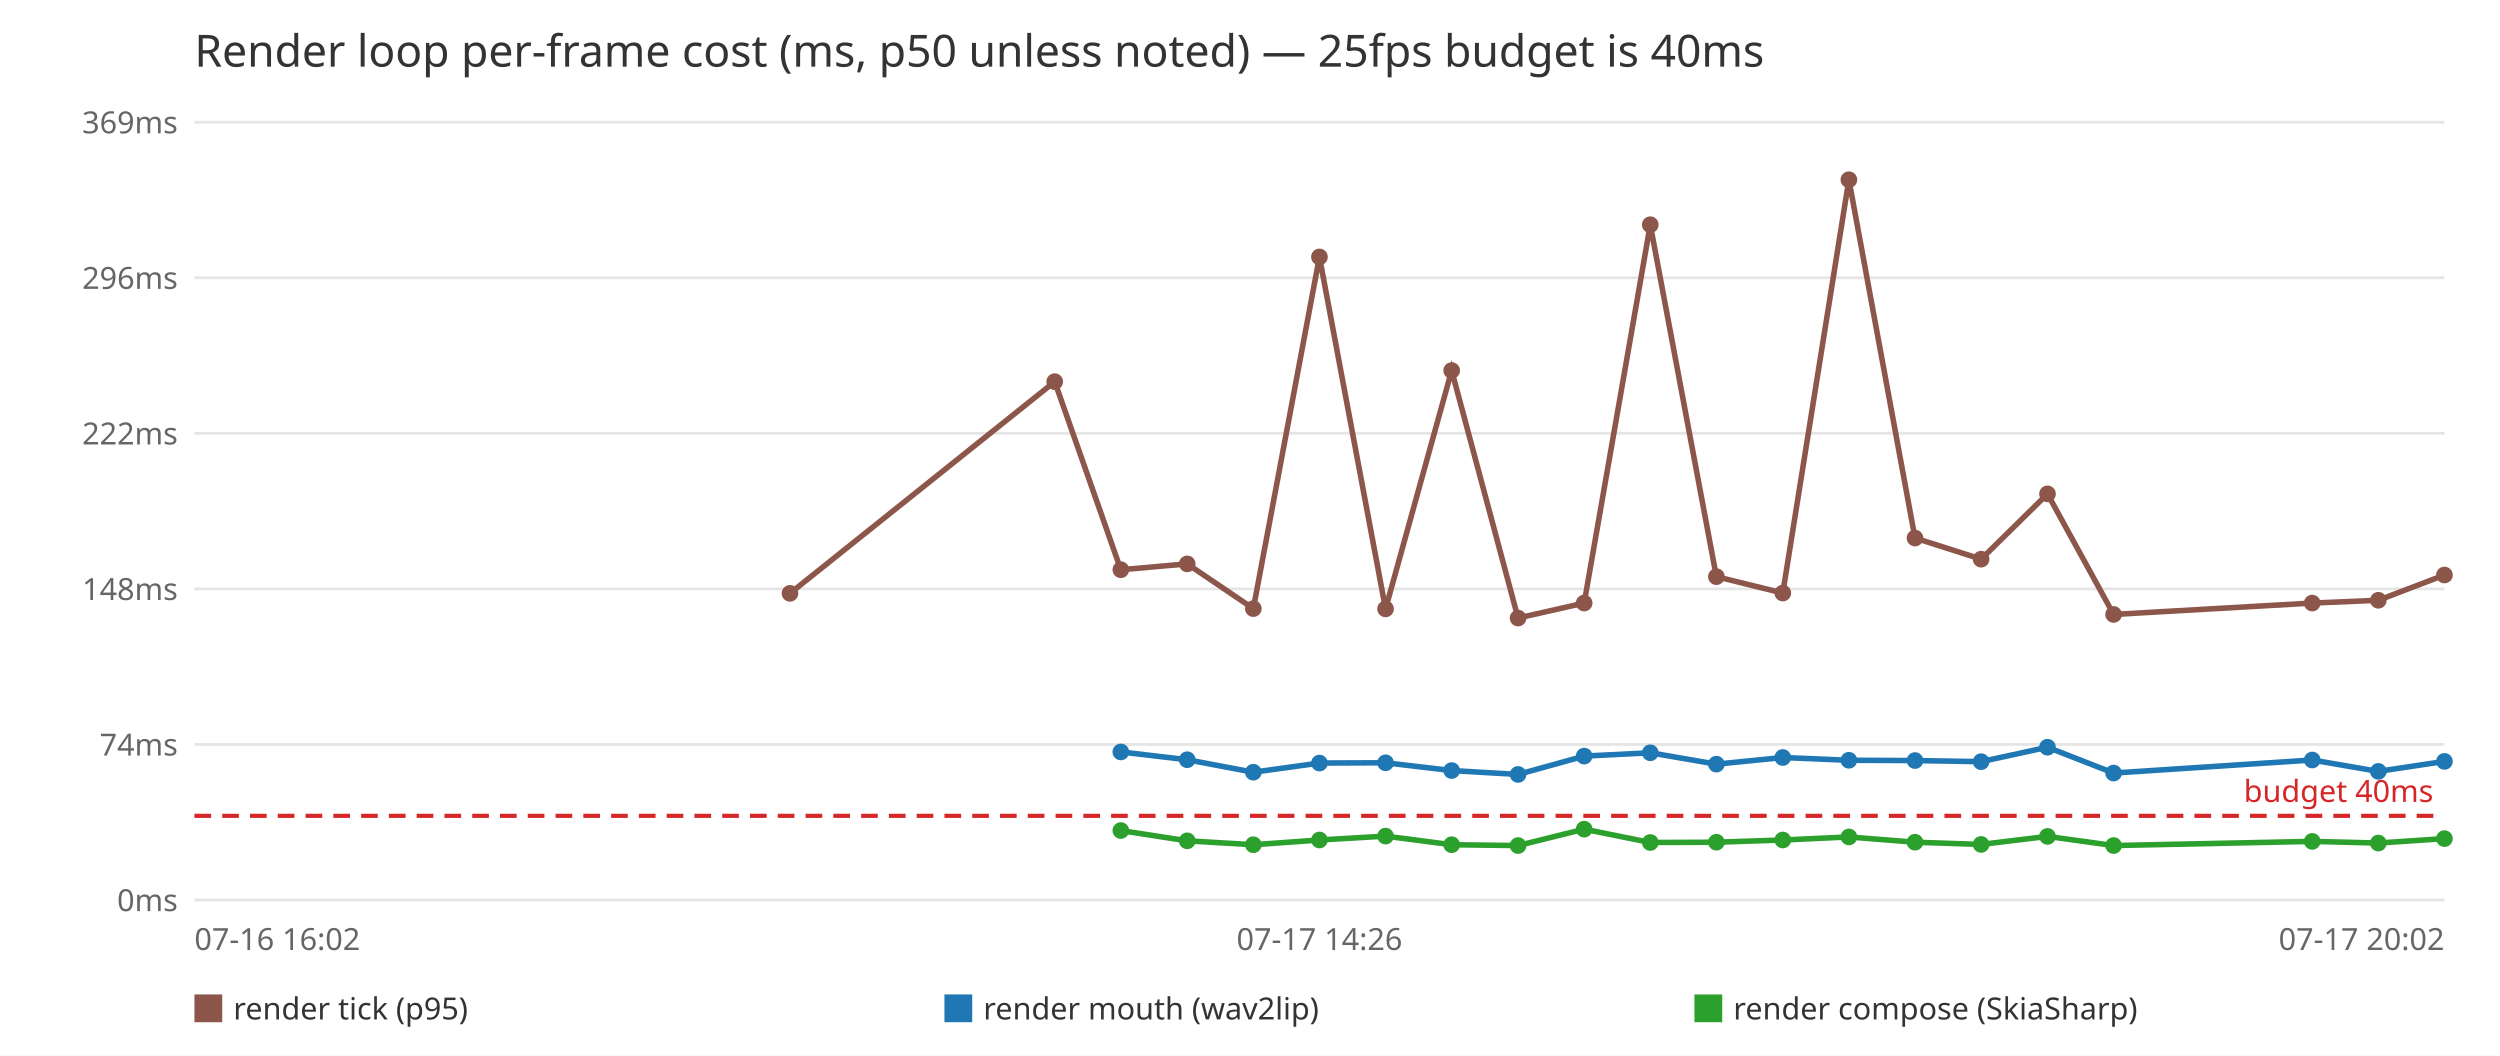
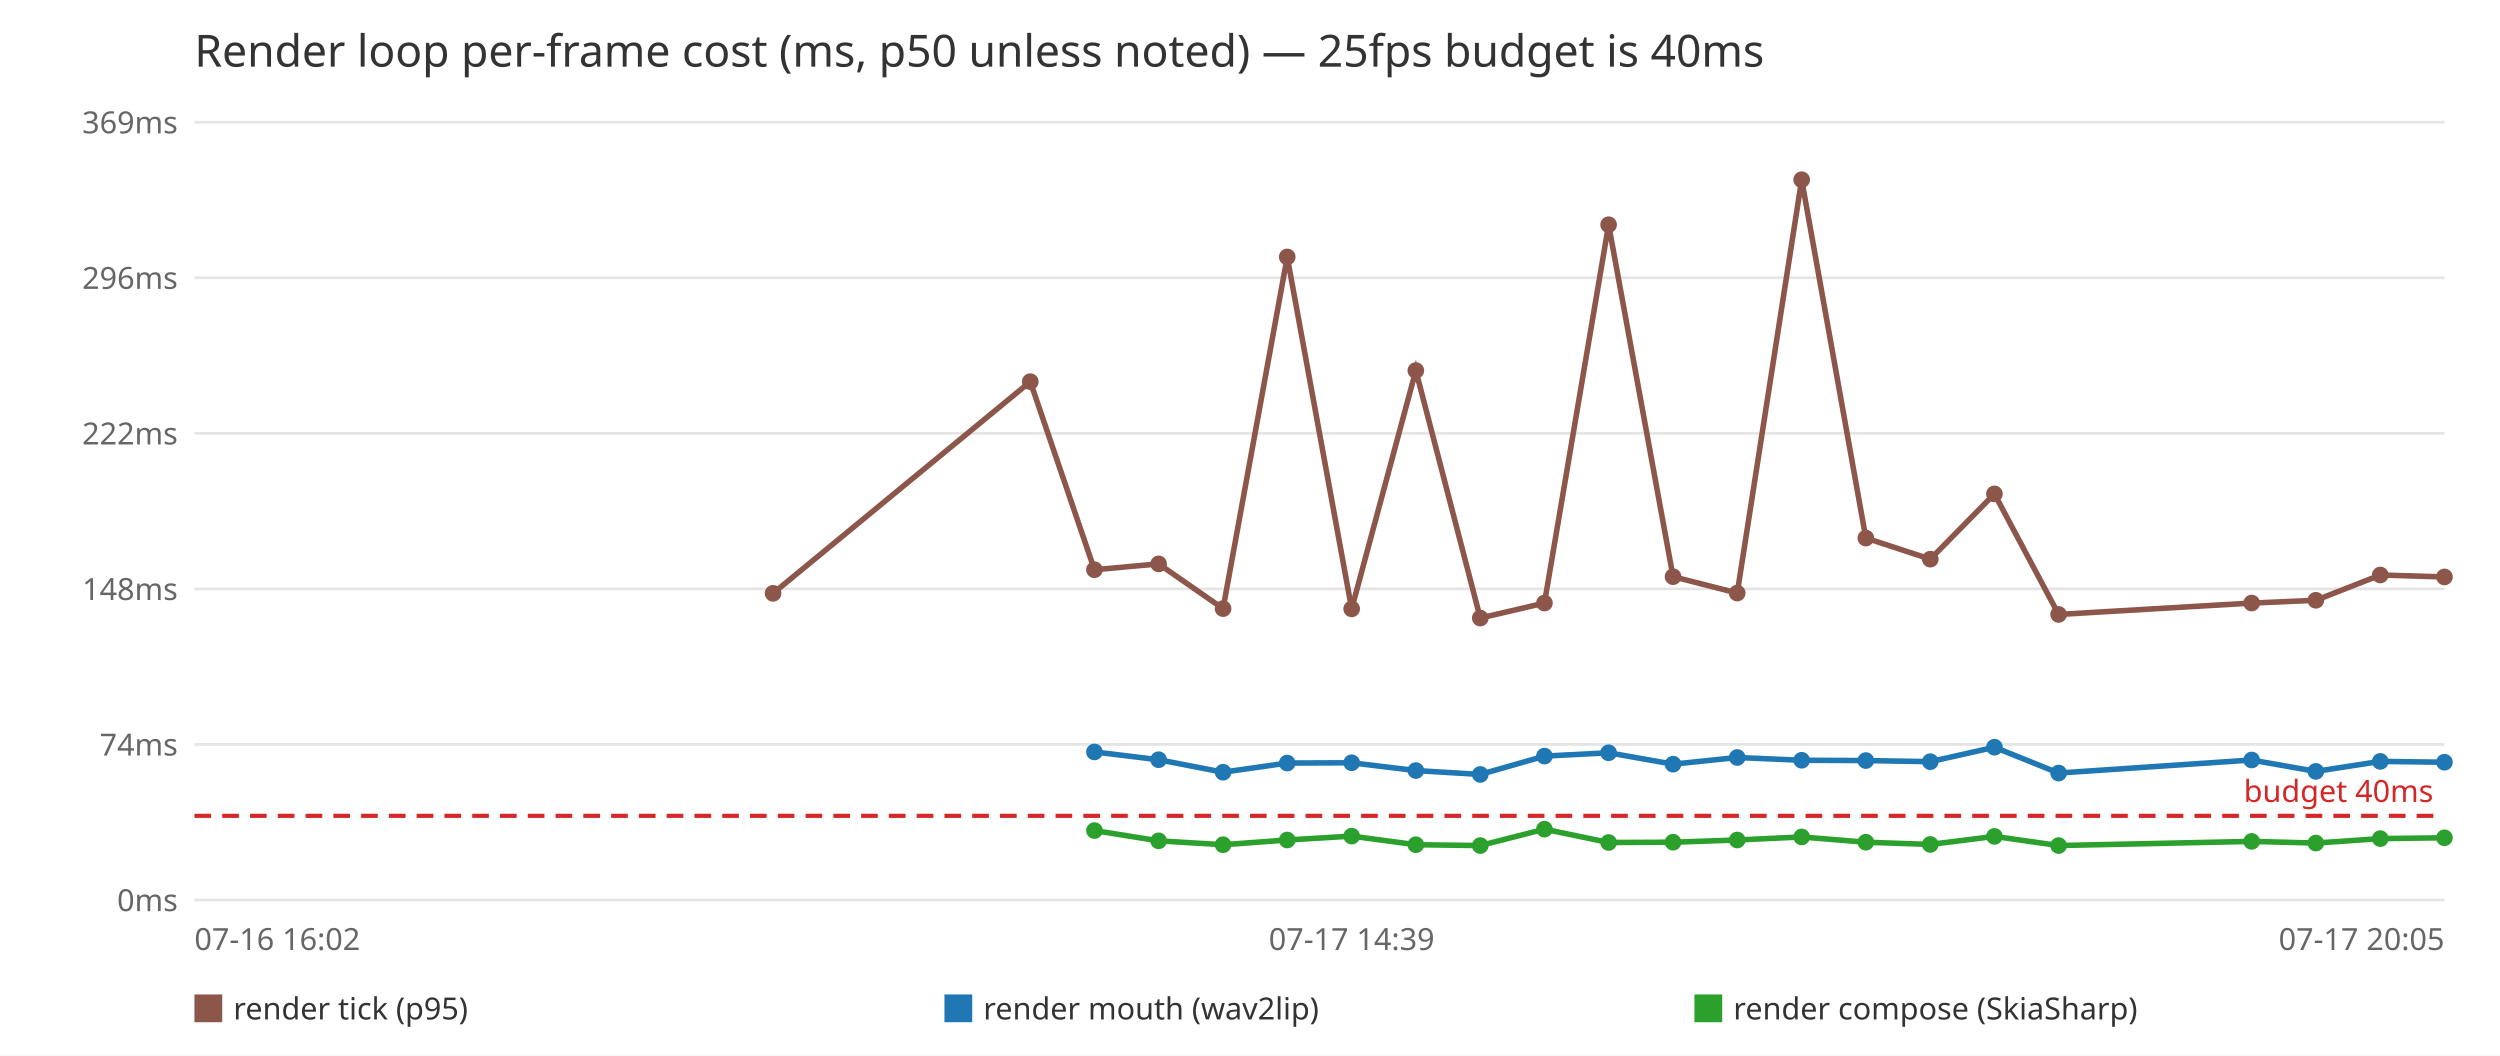
<svg xmlns="http://www.w3.org/2000/svg" width="900" height="380" viewBox="0 0 900 380" font-family="sans-serif">
  <rect width="900" height="380" fill="white" />
  <text x="70" y="24" font-size="16" fill="#333">Render loop per-frame cost (ms, p50 unless noted) — 25fps budget is 40ms</text>
  <line x1="70" y1="324.0" x2="880" y2="324.0" stroke="#e5e5e5" />
  <text x="64" y="328.0" font-size="11" fill="#666" text-anchor="end">0ms</text>
  <line x1="70" y1="268.0" x2="880" y2="268.0" stroke="#e5e5e5" />
  <text x="64" y="272.0" font-size="11" fill="#666" text-anchor="end">74ms</text>
  <line x1="70" y1="212.0" x2="880" y2="212.0" stroke="#e5e5e5" />
  <text x="64" y="216.0" font-size="11" fill="#666" text-anchor="end">148ms</text>
  <line x1="70" y1="156.0" x2="880" y2="156.0" stroke="#e5e5e5" />
  <text x="64" y="160.0" font-size="11" fill="#666" text-anchor="end">222ms</text>
  <line x1="70" y1="100.0" x2="880" y2="100.0" stroke="#e5e5e5" />
  <text x="64" y="104.0" font-size="11" fill="#666" text-anchor="end">296ms</text>
  <line x1="70" y1="44.0" x2="880" y2="44.0" stroke="#e5e5e5" />
  <text x="64" y="48.0" font-size="11" fill="#666" text-anchor="end">369ms</text>
  <line x1="70" y1="293.7" x2="880" y2="293.7" stroke="#d62728" stroke-width="1.5" stroke-dasharray="6,4" />
  <text x="876" y="288.7" font-size="11" fill="#d62728" text-anchor="end">budget 40ms</text>
  <text x="70.0" y="342" font-size="11" fill="#666" text-anchor="start">07-16 16:02</text>
-   <text x="475.0" y="342" font-size="11" fill="#666" text-anchor="middle">07-17 14:26</text>
-   <text x="880.0" y="342" font-size="11" fill="#666" text-anchor="end">07-17 20:02</text>
-   <polyline points="284.4,213.6 379.7,137.4 403.5,205.1 427.4,203.0 451.2,219.1 475.0,92.5 498.8,219.2 522.6,133.4 546.5,222.5 570.3,217.1 594.1,80.9 617.9,207.6 641.8,213.5 665.6,64.7 689.4,193.7 713.2,201.3 737.1,177.8 760.9,221.2 832.4,217.1 856.2,216.1 880.0,207.0" fill="none" stroke="#8c564b" stroke-width="2" />
-   <circle cx="284.4" cy="213.6" r="3" fill="#8c564b" />
-   <circle cx="379.7" cy="137.4" r="3" fill="#8c564b" />
-   <circle cx="403.5" cy="205.1" r="3" fill="#8c564b" />
-   <circle cx="427.4" cy="203.0" r="3" fill="#8c564b" />
-   <circle cx="451.2" cy="219.1" r="3" fill="#8c564b" />
-   <circle cx="475.0" cy="92.5" r="3" fill="#8c564b" />
-   <circle cx="498.8" cy="219.2" r="3" fill="#8c564b" />
-   <circle cx="522.6" cy="133.4" r="3" fill="#8c564b" />
-   <circle cx="546.5" cy="222.5" r="3" fill="#8c564b" />
-   <circle cx="570.3" cy="217.1" r="3" fill="#8c564b" />
-   <circle cx="594.1" cy="80.9" r="3" fill="#8c564b" />
-   <circle cx="617.9" cy="207.6" r="3" fill="#8c564b" />
-   <circle cx="641.8" cy="213.5" r="3" fill="#8c564b" />
-   <circle cx="665.6" cy="64.7" r="3" fill="#8c564b" />
-   <circle cx="689.4" cy="193.7" r="3" fill="#8c564b" />
-   <circle cx="713.2" cy="201.3" r="3" fill="#8c564b" />
-   <circle cx="737.1" cy="177.8" r="3" fill="#8c564b" />
-   <circle cx="760.9" cy="221.2" r="3" fill="#8c564b" />
-   <circle cx="832.4" cy="217.1" r="3" fill="#8c564b" />
-   <circle cx="856.2" cy="216.1" r="3" fill="#8c564b" />
-   <circle cx="880.0" cy="207.0" r="3" fill="#8c564b" />
+   <text x="486.6" y="342" font-size="11" fill="#666" text-anchor="middle">07-17 14:39</text>
+   <text x="880.0" y="342" font-size="11" fill="#666" text-anchor="end">07-17 20:05</text>
+   <polyline points="278.3,213.6 370.9,137.4 394.0,205.1 417.1,203.0 440.3,219.1 463.4,92.5 486.6,219.2 509.7,133.4 532.9,222.5 556.0,217.1 579.1,80.9 602.3,207.6 625.4,213.5 648.6,64.7 671.7,193.7 694.9,201.3 718.0,177.8 741.1,221.2 810.6,217.1 833.7,216.1 856.9,207.0 880.0,207.7" fill="none" stroke="#8c564b" stroke-width="2" />
+   <circle cx="278.3" cy="213.6" r="3" fill="#8c564b" />
+   <circle cx="370.9" cy="137.4" r="3" fill="#8c564b" />
+   <circle cx="394.0" cy="205.1" r="3" fill="#8c564b" />
+   <circle cx="417.1" cy="203.0" r="3" fill="#8c564b" />
+   <circle cx="440.3" cy="219.1" r="3" fill="#8c564b" />
+   <circle cx="463.4" cy="92.5" r="3" fill="#8c564b" />
+   <circle cx="486.6" cy="219.2" r="3" fill="#8c564b" />
+   <circle cx="509.7" cy="133.4" r="3" fill="#8c564b" />
+   <circle cx="532.9" cy="222.5" r="3" fill="#8c564b" />
+   <circle cx="556.0" cy="217.1" r="3" fill="#8c564b" />
+   <circle cx="579.1" cy="80.9" r="3" fill="#8c564b" />
+   <circle cx="602.3" cy="207.6" r="3" fill="#8c564b" />
+   <circle cx="625.4" cy="213.5" r="3" fill="#8c564b" />
+   <circle cx="648.6" cy="64.7" r="3" fill="#8c564b" />
+   <circle cx="671.7" cy="193.7" r="3" fill="#8c564b" />
+   <circle cx="694.9" cy="201.3" r="3" fill="#8c564b" />
+   <circle cx="718.0" cy="177.8" r="3" fill="#8c564b" />
+   <circle cx="741.1" cy="221.2" r="3" fill="#8c564b" />
+   <circle cx="810.6" cy="217.1" r="3" fill="#8c564b" />
+   <circle cx="833.7" cy="216.1" r="3" fill="#8c564b" />
+   <circle cx="856.9" cy="207.0" r="3" fill="#8c564b" />
+   <circle cx="880.0" cy="207.7" r="3" fill="#8c564b" />
  <rect x="70.0" y="358" width="10" height="10" fill="#8c564b" />
  <text x="84.0" y="367" font-size="11" fill="#333">render tick (p95)</text>
-   <polyline points="403.5,270.7 427.4,273.5 451.2,278.0 475.0,274.7 498.8,274.6 522.6,277.4 546.5,278.8 570.3,272.2 594.1,271.0 617.9,275.1 641.8,272.7 665.6,273.7 689.4,273.8 713.2,274.2 737.1,269.0 760.9,278.3 832.4,273.6 856.2,277.7 880.0,274.1" fill="none" stroke="#1f77b4" stroke-width="2" />
-   <circle cx="403.5" cy="270.7" r="3" fill="#1f77b4" />
-   <circle cx="427.4" cy="273.5" r="3" fill="#1f77b4" />
-   <circle cx="451.2" cy="278.0" r="3" fill="#1f77b4" />
-   <circle cx="475.0" cy="274.7" r="3" fill="#1f77b4" />
-   <circle cx="498.8" cy="274.6" r="3" fill="#1f77b4" />
-   <circle cx="522.6" cy="277.4" r="3" fill="#1f77b4" />
-   <circle cx="546.5" cy="278.8" r="3" fill="#1f77b4" />
-   <circle cx="570.3" cy="272.2" r="3" fill="#1f77b4" />
-   <circle cx="594.1" cy="271.0" r="3" fill="#1f77b4" />
-   <circle cx="617.9" cy="275.1" r="3" fill="#1f77b4" />
-   <circle cx="641.8" cy="272.7" r="3" fill="#1f77b4" />
-   <circle cx="665.6" cy="273.7" r="3" fill="#1f77b4" />
-   <circle cx="689.4" cy="273.8" r="3" fill="#1f77b4" />
-   <circle cx="713.2" cy="274.2" r="3" fill="#1f77b4" />
-   <circle cx="737.1" cy="269.0" r="3" fill="#1f77b4" />
-   <circle cx="760.9" cy="278.3" r="3" fill="#1f77b4" />
-   <circle cx="832.4" cy="273.6" r="3" fill="#1f77b4" />
-   <circle cx="856.2" cy="277.7" r="3" fill="#1f77b4" />
-   <circle cx="880.0" cy="274.1" r="3" fill="#1f77b4" />
+   <polyline points="394.0,270.7 417.1,273.5 440.3,278.0 463.4,274.7 486.6,274.6 509.7,277.4 532.9,278.8 556.0,272.2 579.1,271.0 602.3,275.1 625.4,272.7 648.6,273.7 671.7,273.8 694.9,274.2 718.0,269.0 741.1,278.3 810.6,273.6 833.7,277.7 856.9,274.1 880.0,274.4" fill="none" stroke="#1f77b4" stroke-width="2" />
+   <circle cx="394.0" cy="270.7" r="3" fill="#1f77b4" />
+   <circle cx="417.1" cy="273.5" r="3" fill="#1f77b4" />
+   <circle cx="440.3" cy="278.0" r="3" fill="#1f77b4" />
+   <circle cx="463.4" cy="274.7" r="3" fill="#1f77b4" />
+   <circle cx="486.6" cy="274.6" r="3" fill="#1f77b4" />
+   <circle cx="509.7" cy="277.4" r="3" fill="#1f77b4" />
+   <circle cx="532.9" cy="278.8" r="3" fill="#1f77b4" />
+   <circle cx="556.0" cy="272.2" r="3" fill="#1f77b4" />
+   <circle cx="579.1" cy="271.0" r="3" fill="#1f77b4" />
+   <circle cx="602.3" cy="275.1" r="3" fill="#1f77b4" />
+   <circle cx="625.4" cy="272.7" r="3" fill="#1f77b4" />
+   <circle cx="648.6" cy="273.7" r="3" fill="#1f77b4" />
+   <circle cx="671.7" cy="273.8" r="3" fill="#1f77b4" />
+   <circle cx="694.9" cy="274.2" r="3" fill="#1f77b4" />
+   <circle cx="718.0" cy="269.0" r="3" fill="#1f77b4" />
+   <circle cx="741.1" cy="278.3" r="3" fill="#1f77b4" />
+   <circle cx="810.6" cy="273.6" r="3" fill="#1f77b4" />
+   <circle cx="833.7" cy="277.7" r="3" fill="#1f77b4" />
+   <circle cx="856.9" cy="274.1" r="3" fill="#1f77b4" />
+   <circle cx="880.0" cy="274.4" r="3" fill="#1f77b4" />
  <rect x="340.0" y="358" width="10" height="10" fill="#1f77b4" />
  <text x="354.0" y="367" font-size="11" fill="#333">render mouth (wav2lip)</text>
-   <polyline points="403.5,299.0 427.4,302.7 451.2,304.1 475.0,302.4 498.8,301.0 522.6,304.1 546.5,304.4 570.3,298.5 594.1,303.3 617.9,303.2 641.8,302.4 665.6,301.3 689.4,303.2 713.2,304.0 737.1,301.1 760.9,304.4 832.4,302.9 856.2,303.5 880.0,301.9" fill="none" stroke="#2ca02c" stroke-width="2" />
-   <circle cx="403.5" cy="299.0" r="3" fill="#2ca02c" />
-   <circle cx="427.4" cy="302.7" r="3" fill="#2ca02c" />
-   <circle cx="451.2" cy="304.1" r="3" fill="#2ca02c" />
-   <circle cx="475.0" cy="302.4" r="3" fill="#2ca02c" />
-   <circle cx="498.8" cy="301.0" r="3" fill="#2ca02c" />
-   <circle cx="522.6" cy="304.1" r="3" fill="#2ca02c" />
-   <circle cx="546.5" cy="304.4" r="3" fill="#2ca02c" />
-   <circle cx="570.3" cy="298.5" r="3" fill="#2ca02c" />
-   <circle cx="594.1" cy="303.3" r="3" fill="#2ca02c" />
-   <circle cx="617.9" cy="303.2" r="3" fill="#2ca02c" />
-   <circle cx="641.8" cy="302.4" r="3" fill="#2ca02c" />
-   <circle cx="665.6" cy="301.3" r="3" fill="#2ca02c" />
-   <circle cx="689.4" cy="303.2" r="3" fill="#2ca02c" />
-   <circle cx="713.2" cy="304.0" r="3" fill="#2ca02c" />
-   <circle cx="737.1" cy="301.1" r="3" fill="#2ca02c" />
-   <circle cx="760.9" cy="304.4" r="3" fill="#2ca02c" />
-   <circle cx="832.4" cy="302.9" r="3" fill="#2ca02c" />
-   <circle cx="856.2" cy="303.5" r="3" fill="#2ca02c" />
-   <circle cx="880.0" cy="301.9" r="3" fill="#2ca02c" />
+   <polyline points="394.0,299.0 417.1,302.7 440.3,304.1 463.4,302.4 486.6,301.0 509.7,304.1 532.9,304.4 556.0,298.5 579.1,303.3 602.3,303.2 625.4,302.4 648.6,301.3 671.7,303.2 694.9,304.0 718.0,301.1 741.1,304.4 810.6,302.9 833.7,303.5 856.9,301.9 880.0,301.6" fill="none" stroke="#2ca02c" stroke-width="2" />
+   <circle cx="394.0" cy="299.0" r="3" fill="#2ca02c" />
+   <circle cx="417.1" cy="302.7" r="3" fill="#2ca02c" />
+   <circle cx="440.3" cy="304.1" r="3" fill="#2ca02c" />
+   <circle cx="463.4" cy="302.4" r="3" fill="#2ca02c" />
+   <circle cx="486.6" cy="301.0" r="3" fill="#2ca02c" />
+   <circle cx="509.7" cy="304.1" r="3" fill="#2ca02c" />
+   <circle cx="532.9" cy="304.4" r="3" fill="#2ca02c" />
+   <circle cx="556.0" cy="298.5" r="3" fill="#2ca02c" />
+   <circle cx="579.1" cy="303.3" r="3" fill="#2ca02c" />
+   <circle cx="602.3" cy="303.2" r="3" fill="#2ca02c" />
+   <circle cx="625.4" cy="302.4" r="3" fill="#2ca02c" />
+   <circle cx="648.6" cy="301.3" r="3" fill="#2ca02c" />
+   <circle cx="671.7" cy="303.2" r="3" fill="#2ca02c" />
+   <circle cx="694.9" cy="304.0" r="3" fill="#2ca02c" />
+   <circle cx="718.0" cy="301.1" r="3" fill="#2ca02c" />
+   <circle cx="741.1" cy="304.4" r="3" fill="#2ca02c" />
+   <circle cx="810.6" cy="302.9" r="3" fill="#2ca02c" />
+   <circle cx="833.7" cy="303.5" r="3" fill="#2ca02c" />
+   <circle cx="856.9" cy="301.9" r="3" fill="#2ca02c" />
+   <circle cx="880.0" cy="301.6" r="3" fill="#2ca02c" />
  <rect x="610.0" y="358" width="10" height="10" fill="#2ca02c" />
  <text x="624.0" y="367" font-size="11" fill="#333">render compose (SkiaSharp)</text>
</svg>
